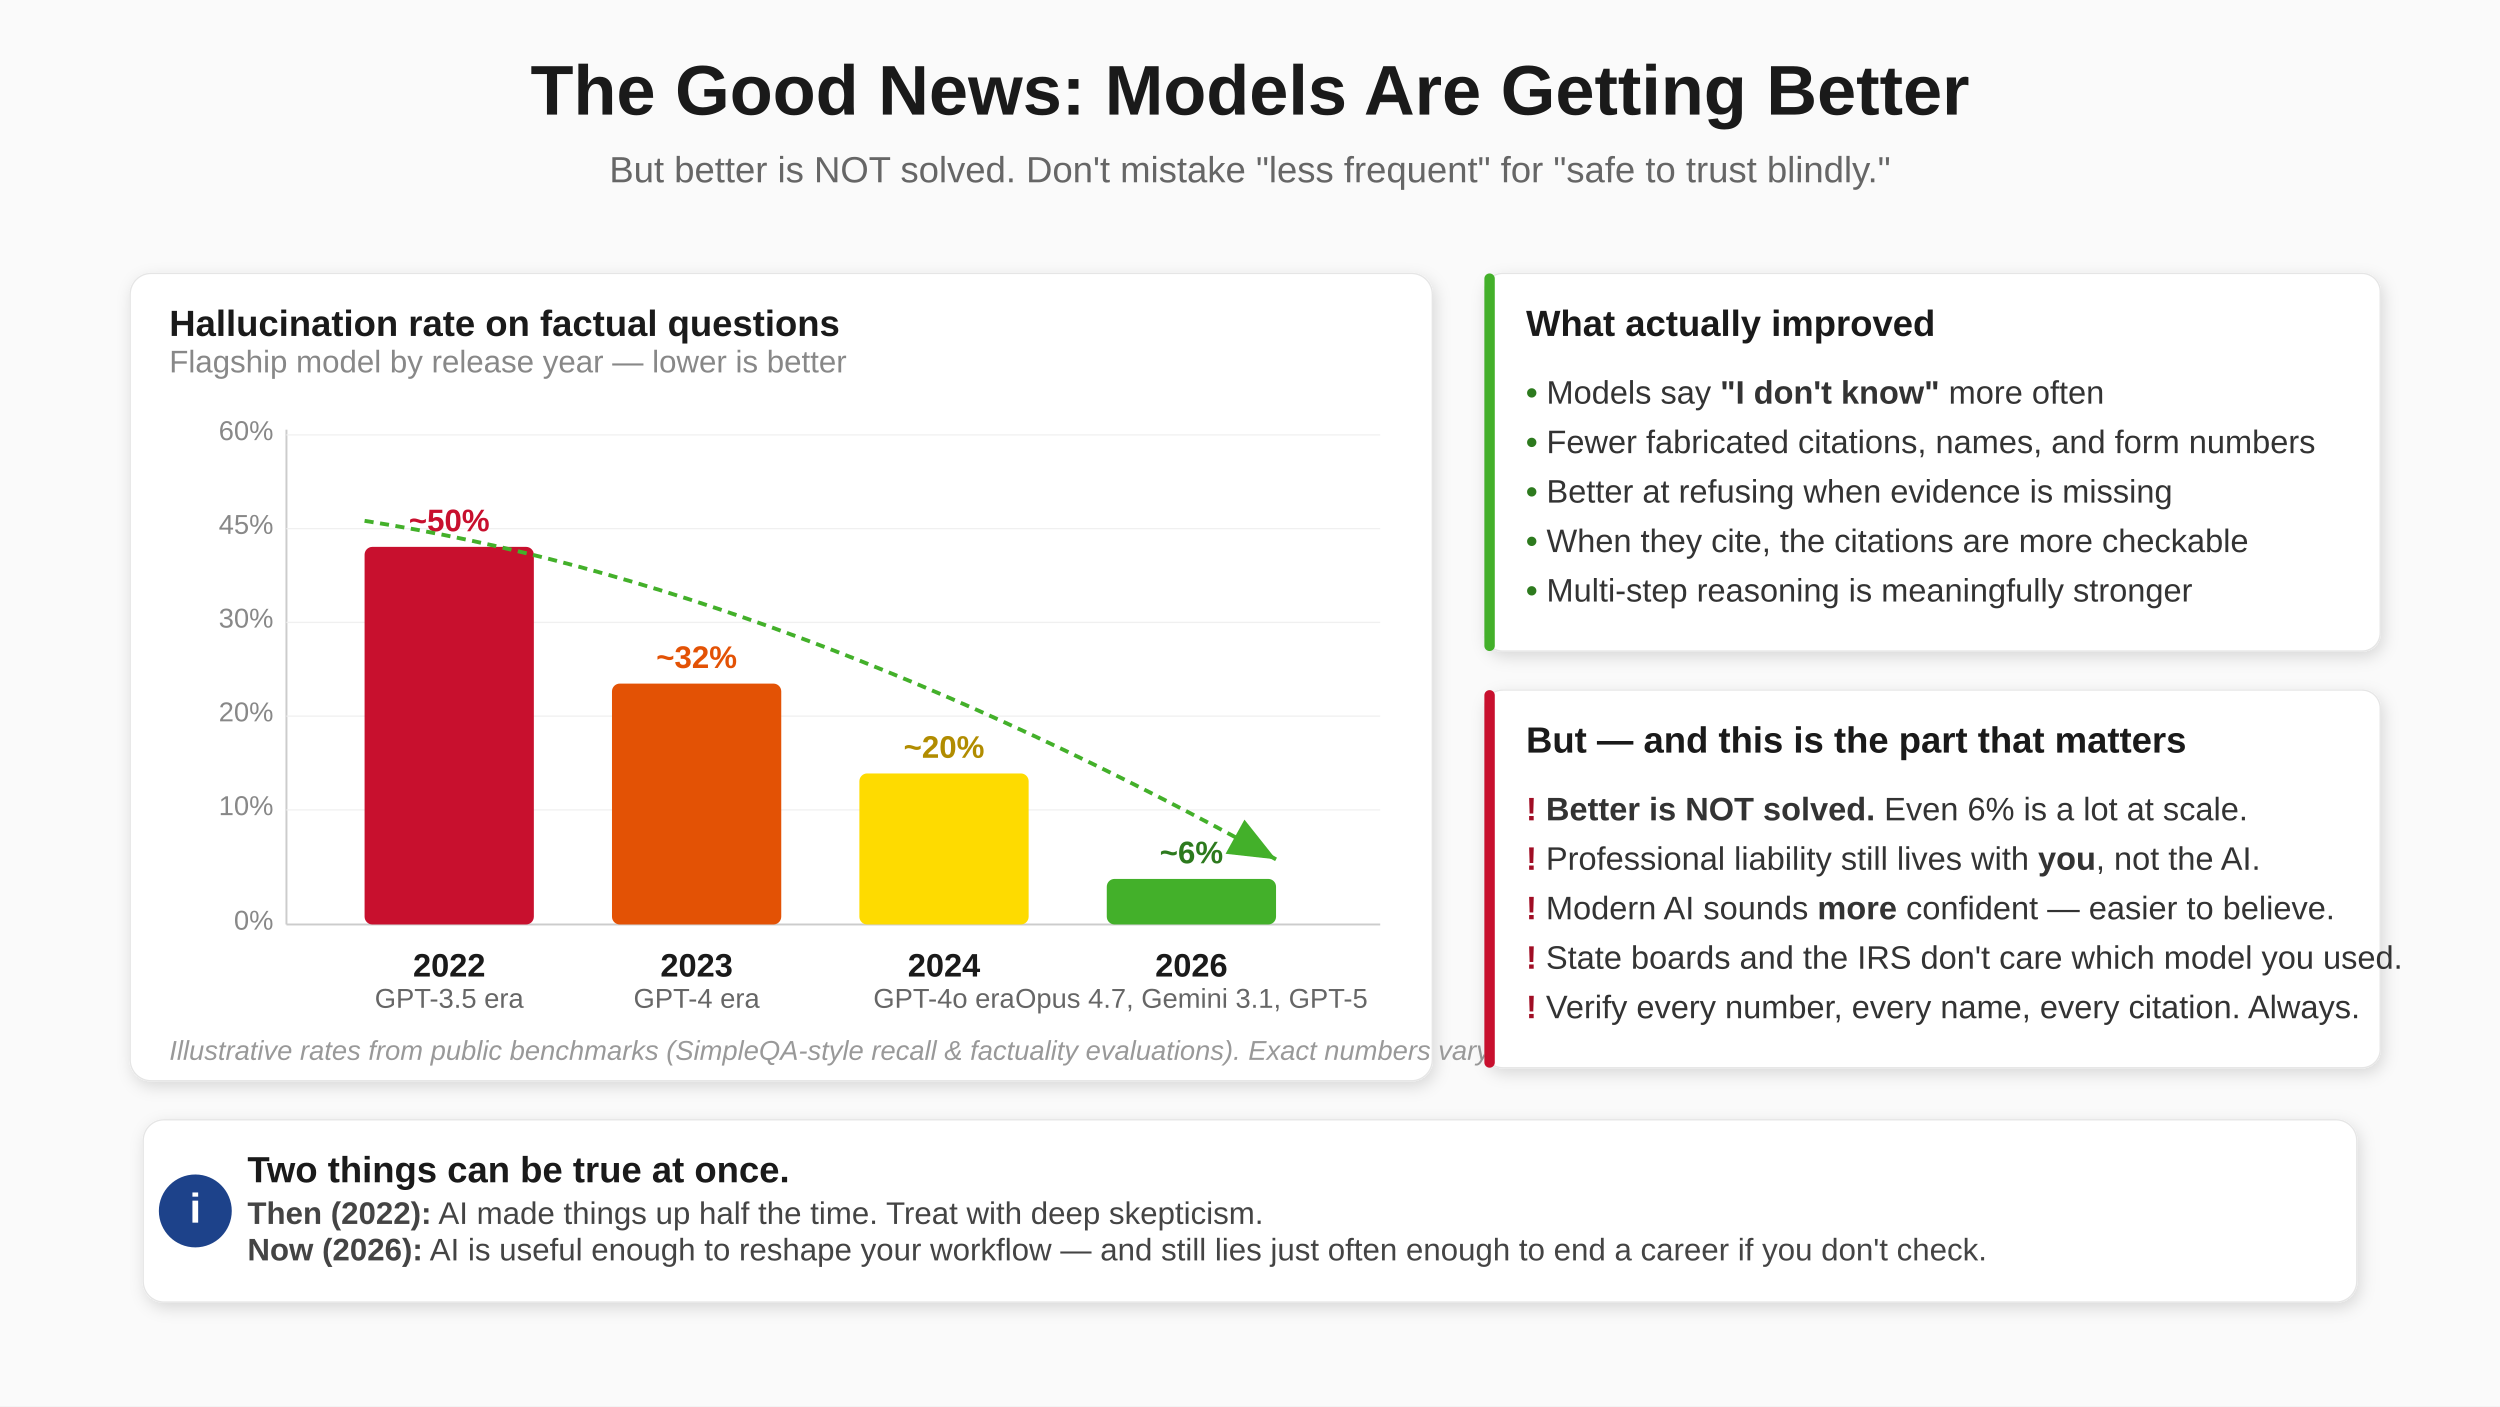
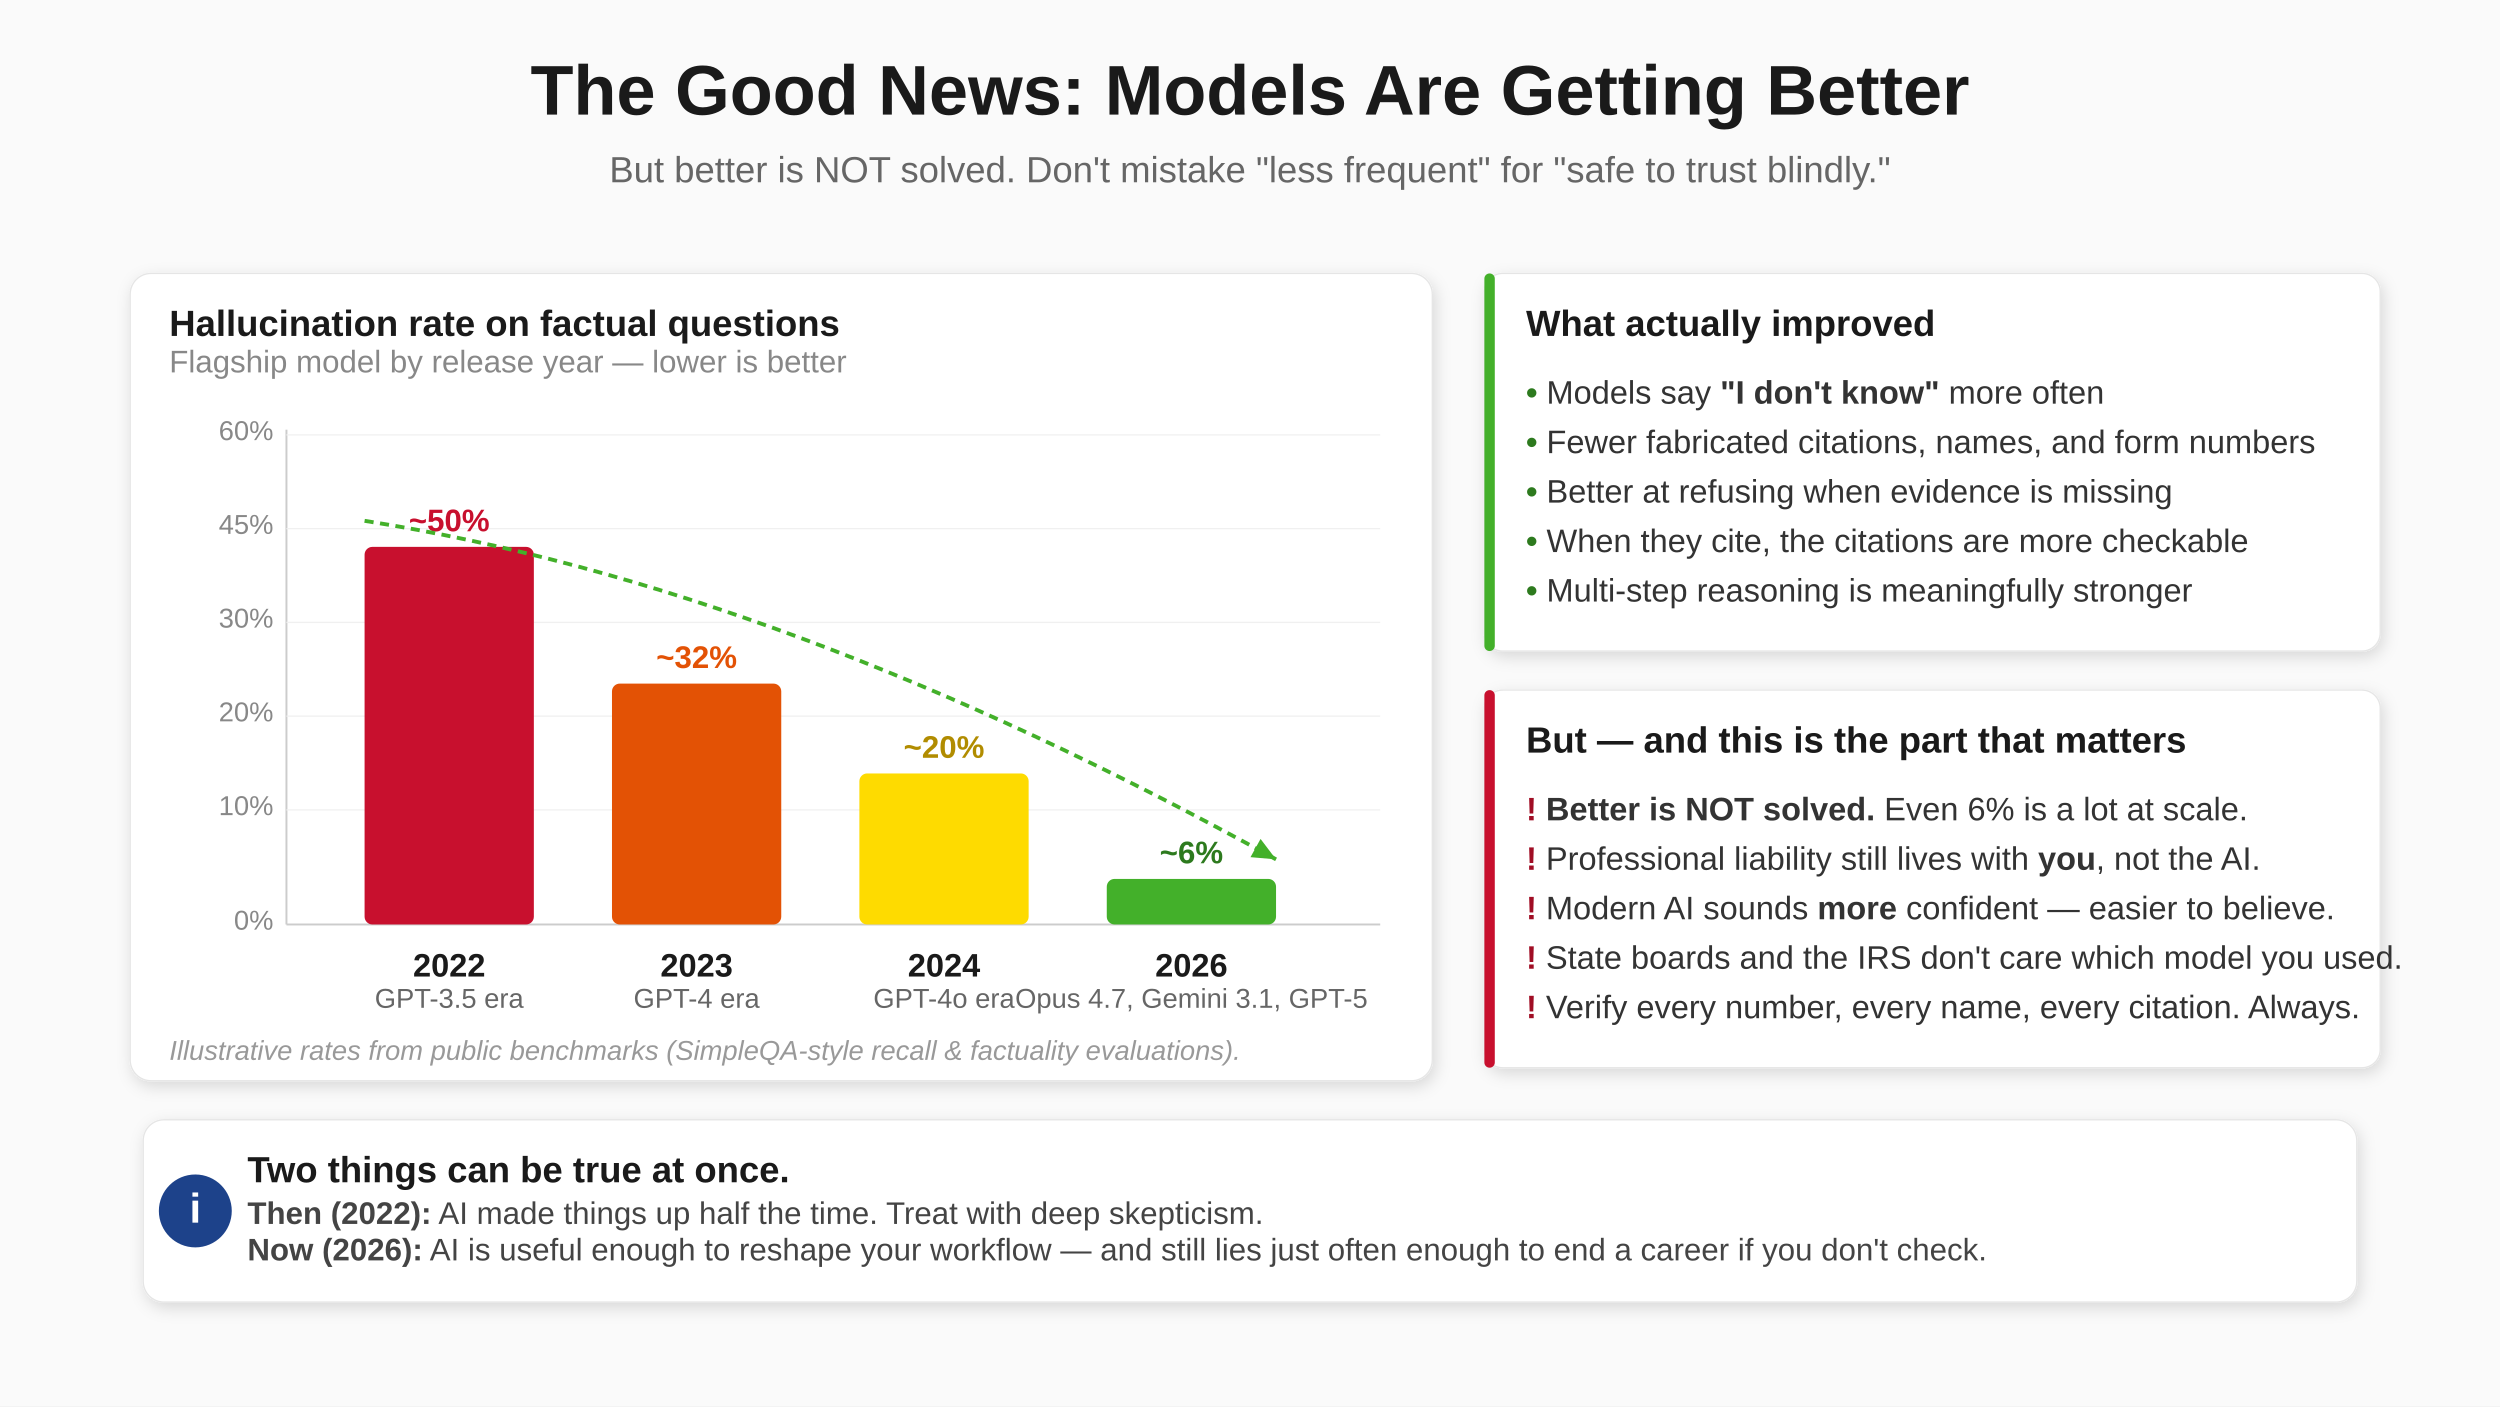
<svg xmlns="http://www.w3.org/2000/svg" viewBox="0 0 1920 1080" font-family="Montserrat, Arial, sans-serif">
  <defs>
    <filter id="shadow" x="-20%" y="-20%" width="140%" height="140%">
      <feDropShadow dx="2" dy="4" stdDeviation="6" flood-opacity="0.14" />
    </filter>
    <marker id="arrowDown" markerWidth="12" markerHeight="10" refX="12" refY="5" orient="auto">
      <polygon points="0 0, 12 5, 0 10" fill="#43B02A" />
    </marker>
  </defs>
  <rect width="1920" height="1080" fill="#FAFAFA" />
  <text x="960" y="88" text-anchor="middle" font-size="54" font-weight="800" fill="#1A1A1A">The Good News: Models Are Getting Better</text>
  <text x="960" y="140" text-anchor="middle" font-size="28" font-weight="500" fill="#666666">But better is NOT solved. Don't mistake "less frequent" for "safe to trust blindly."</text>
  <g transform="translate(100, 210)">
    <rect x="0" y="0" width="1000" height="620" rx="16" fill="#FFFFFF" stroke="#E5E5E5" filter="url(#shadow)" />
    <text x="30" y="48" font-size="28" font-weight="800" fill="#1A1A1A">Hallucination rate on factual questions</text>
    <text x="30" y="76" font-size="24" fill="#888">Flagship model by release year — lower is better</text>
    <line x1="120" y1="120" x2="120" y2="500" stroke="#CCCCCC" stroke-width="1.5" />
    <line x1="120" y1="500" x2="960" y2="500" stroke="#CCCCCC" stroke-width="1.5" />
    <g font-size="21" fill="#888" text-anchor="end">
      <text x="110" y="128">60%</text>
      <text x="110" y="200">45%</text>
      <text x="110" y="272">30%</text>
      <text x="110" y="344">20%</text>
      <text x="110" y="416">10%</text>
      <text x="110" y="504">0%</text>
    </g>
    <g stroke="#F0F0F0">
      <line x1="120" y1="124" x2="960" y2="124" />
      <line x1="120" y1="196" x2="960" y2="196" />
      <line x1="120" y1="268" x2="960" y2="268" />
      <line x1="120" y1="340" x2="960" y2="340" />
      <line x1="120" y1="412" x2="960" y2="412" />
    </g>
    <g>
      <rect x="180" y="210" width="130" height="290" rx="6" fill="#C8102E" />
      <text x="245" y="540" text-anchor="middle" font-size="25" font-weight="700" fill="#1A1A1A">2022</text>
      <text x="245" y="564" text-anchor="middle" font-size="21" fill="#666">GPT-3.5 era</text>
      <text x="245" y="198" text-anchor="middle" font-size="24" font-weight="800" fill="#C8102E">~50%</text>
      <rect x="370" y="315" width="130" height="185" rx="6" fill="#E35205" />
      <text x="435" y="540" text-anchor="middle" font-size="25" font-weight="700" fill="#1A1A1A">2023</text>
      <text x="435" y="564" text-anchor="middle" font-size="21" fill="#666">GPT-4 era</text>
      <text x="435" y="303" text-anchor="middle" font-size="24" font-weight="800" fill="#E35205">~32%</text>
      <rect x="560" y="384" width="130" height="116" rx="6" fill="#FEDB00" />
      <text x="625" y="540" text-anchor="middle" font-size="25" font-weight="700" fill="#1A1A1A">2024</text>
      <text x="625" y="564" text-anchor="middle" font-size="21" fill="#666">GPT-4o era</text>
      <text x="625" y="372" text-anchor="middle" font-size="24" font-weight="800" fill="#B18C00">~20%</text>
      <rect x="750" y="465" width="130" height="35" rx="6" fill="#43B02A" />
      <text x="815" y="540" text-anchor="middle" font-size="25" font-weight="700" fill="#1A1A1A">2026</text>
      <text x="815" y="564" text-anchor="middle" font-size="21" fill="#666">Opus 4.7, Gemini 3.1, GPT-5</text>
      <text x="815" y="453" text-anchor="middle" font-size="24" font-weight="800" fill="#2D7A1E">~6%</text>
    </g>
-     <path d="M 180 190 Q 500 240 880 450" stroke="#43B02A" stroke-width="3" fill="none" stroke-dasharray="7,5" marker-end="url(#arrowDown)" />
-     <text x="30" y="604" font-size="21" font-style="italic" fill="#999">Illustrative rates from public benchmarks (SimpleQA-style recall &amp; factuality evaluations). Exact numbers vary by dataset.</text>
+     <path d="M 180 190 Q 500 240 880 450" stroke="#43B02A" stroke-width="3" fill="none" stroke-dasharray="7,5" />
+     <polygon points="0,0 -18,-8 -18,8" fill="#43B02A" transform="translate(880,450) rotate(28.9)" />
+     <text x="30" y="604" font-size="21" font-style="italic" fill="#999">Illustrative rates from public benchmarks (SimpleQA-style recall &amp; factuality evaluations).</text>
  </g>
  <g transform="translate(1140, 210)">
    <rect x="0" y="0" width="688" height="290" rx="14" fill="#FFFFFF" stroke="#E5E5E5" filter="url(#shadow)" />
    <rect x="0" y="0" width="8" height="290" rx="4" fill="#43B02A" />
    <text x="32" y="48" font-size="28" font-weight="800" fill="#1A1A1A">What actually improved</text>
    <g transform="translate(32, 76)" font-size="25" fill="#333">
      <text y="24">
        <tspan font-weight="700" fill="#2D7A1E">•</tspan> Models say <tspan font-weight="700">"I don't know"</tspan> more often</text>
      <text y="62">
        <tspan font-weight="700" fill="#2D7A1E">•</tspan> Fewer fabricated citations, names, and form numbers</text>
      <text y="100">
        <tspan font-weight="700" fill="#2D7A1E">•</tspan> Better at refusing when evidence is missing</text>
      <text y="138">
        <tspan font-weight="700" fill="#2D7A1E">•</tspan> When they cite, the citations are more checkable</text>
      <text y="176">
        <tspan font-weight="700" fill="#2D7A1E">•</tspan> Multi-step reasoning is meaningfully stronger</text>
    </g>
    <g transform="translate(0, 320)">
      <rect x="0" y="0" width="688" height="290" rx="14" fill="#FFFFFF" stroke="#E5E5E5" filter="url(#shadow)" />
      <rect x="0" y="0" width="8" height="290" rx="4" fill="#C8102E" />
      <text x="32" y="48" font-size="28" font-weight="800" fill="#1A1A1A">But — and this is the part that matters</text>
      <g transform="translate(32, 76)" font-size="25" fill="#333">
        <text y="24">
          <tspan font-weight="700" fill="#A00D24">!</tspan>
          <tspan font-weight="700">Better is NOT solved.</tspan> Even 6% is a lot at scale.</text>
        <text y="62">
          <tspan font-weight="700" fill="#A00D24">!</tspan> Professional liability still lives with <tspan font-weight="700">you</tspan>, not the AI.</text>
        <text y="100">
          <tspan font-weight="700" fill="#A00D24">!</tspan> Modern AI sounds <tspan font-weight="700">more</tspan> confident — easier to believe.</text>
        <text y="138">
          <tspan font-weight="700" fill="#A00D24">!</tspan> State boards and the IRS don't care which model you used.</text>
        <text y="176">
          <tspan font-weight="700" fill="#A00D24">!</tspan> Verify every number, every name, every citation. Always.</text>
      </g>
    </g>
  </g>
  <g transform="translate(960, 860)">
    <rect x="-850" y="0" width="1700" height="140" rx="16" fill="#FFFFFF" stroke="#E5E5E5" filter="url(#shadow)" />
    <circle cx="-810" cy="70" r="28" fill="#1D428A" />
    <text x="-810" y="79" text-anchor="middle" font-size="32" font-weight="800" fill="#FFFFFF">i</text>
    <text x="-770" y="48" font-size="28" font-weight="700" fill="#1A1A1A">Two things can be true at once.</text>
    <text x="-770" y="80" font-size="24" fill="#444">
      <tspan font-weight="700">Then (2022):</tspan> AI made things up half the time. Treat with deep skepticism.</text>
    <text x="-770" y="108" font-size="24" fill="#444">
      <tspan font-weight="700">Now (2026):</tspan> AI is useful enough to reshape your workflow — and still lies just often enough to end a career if you don't check.</text>
  </g>
</svg>
